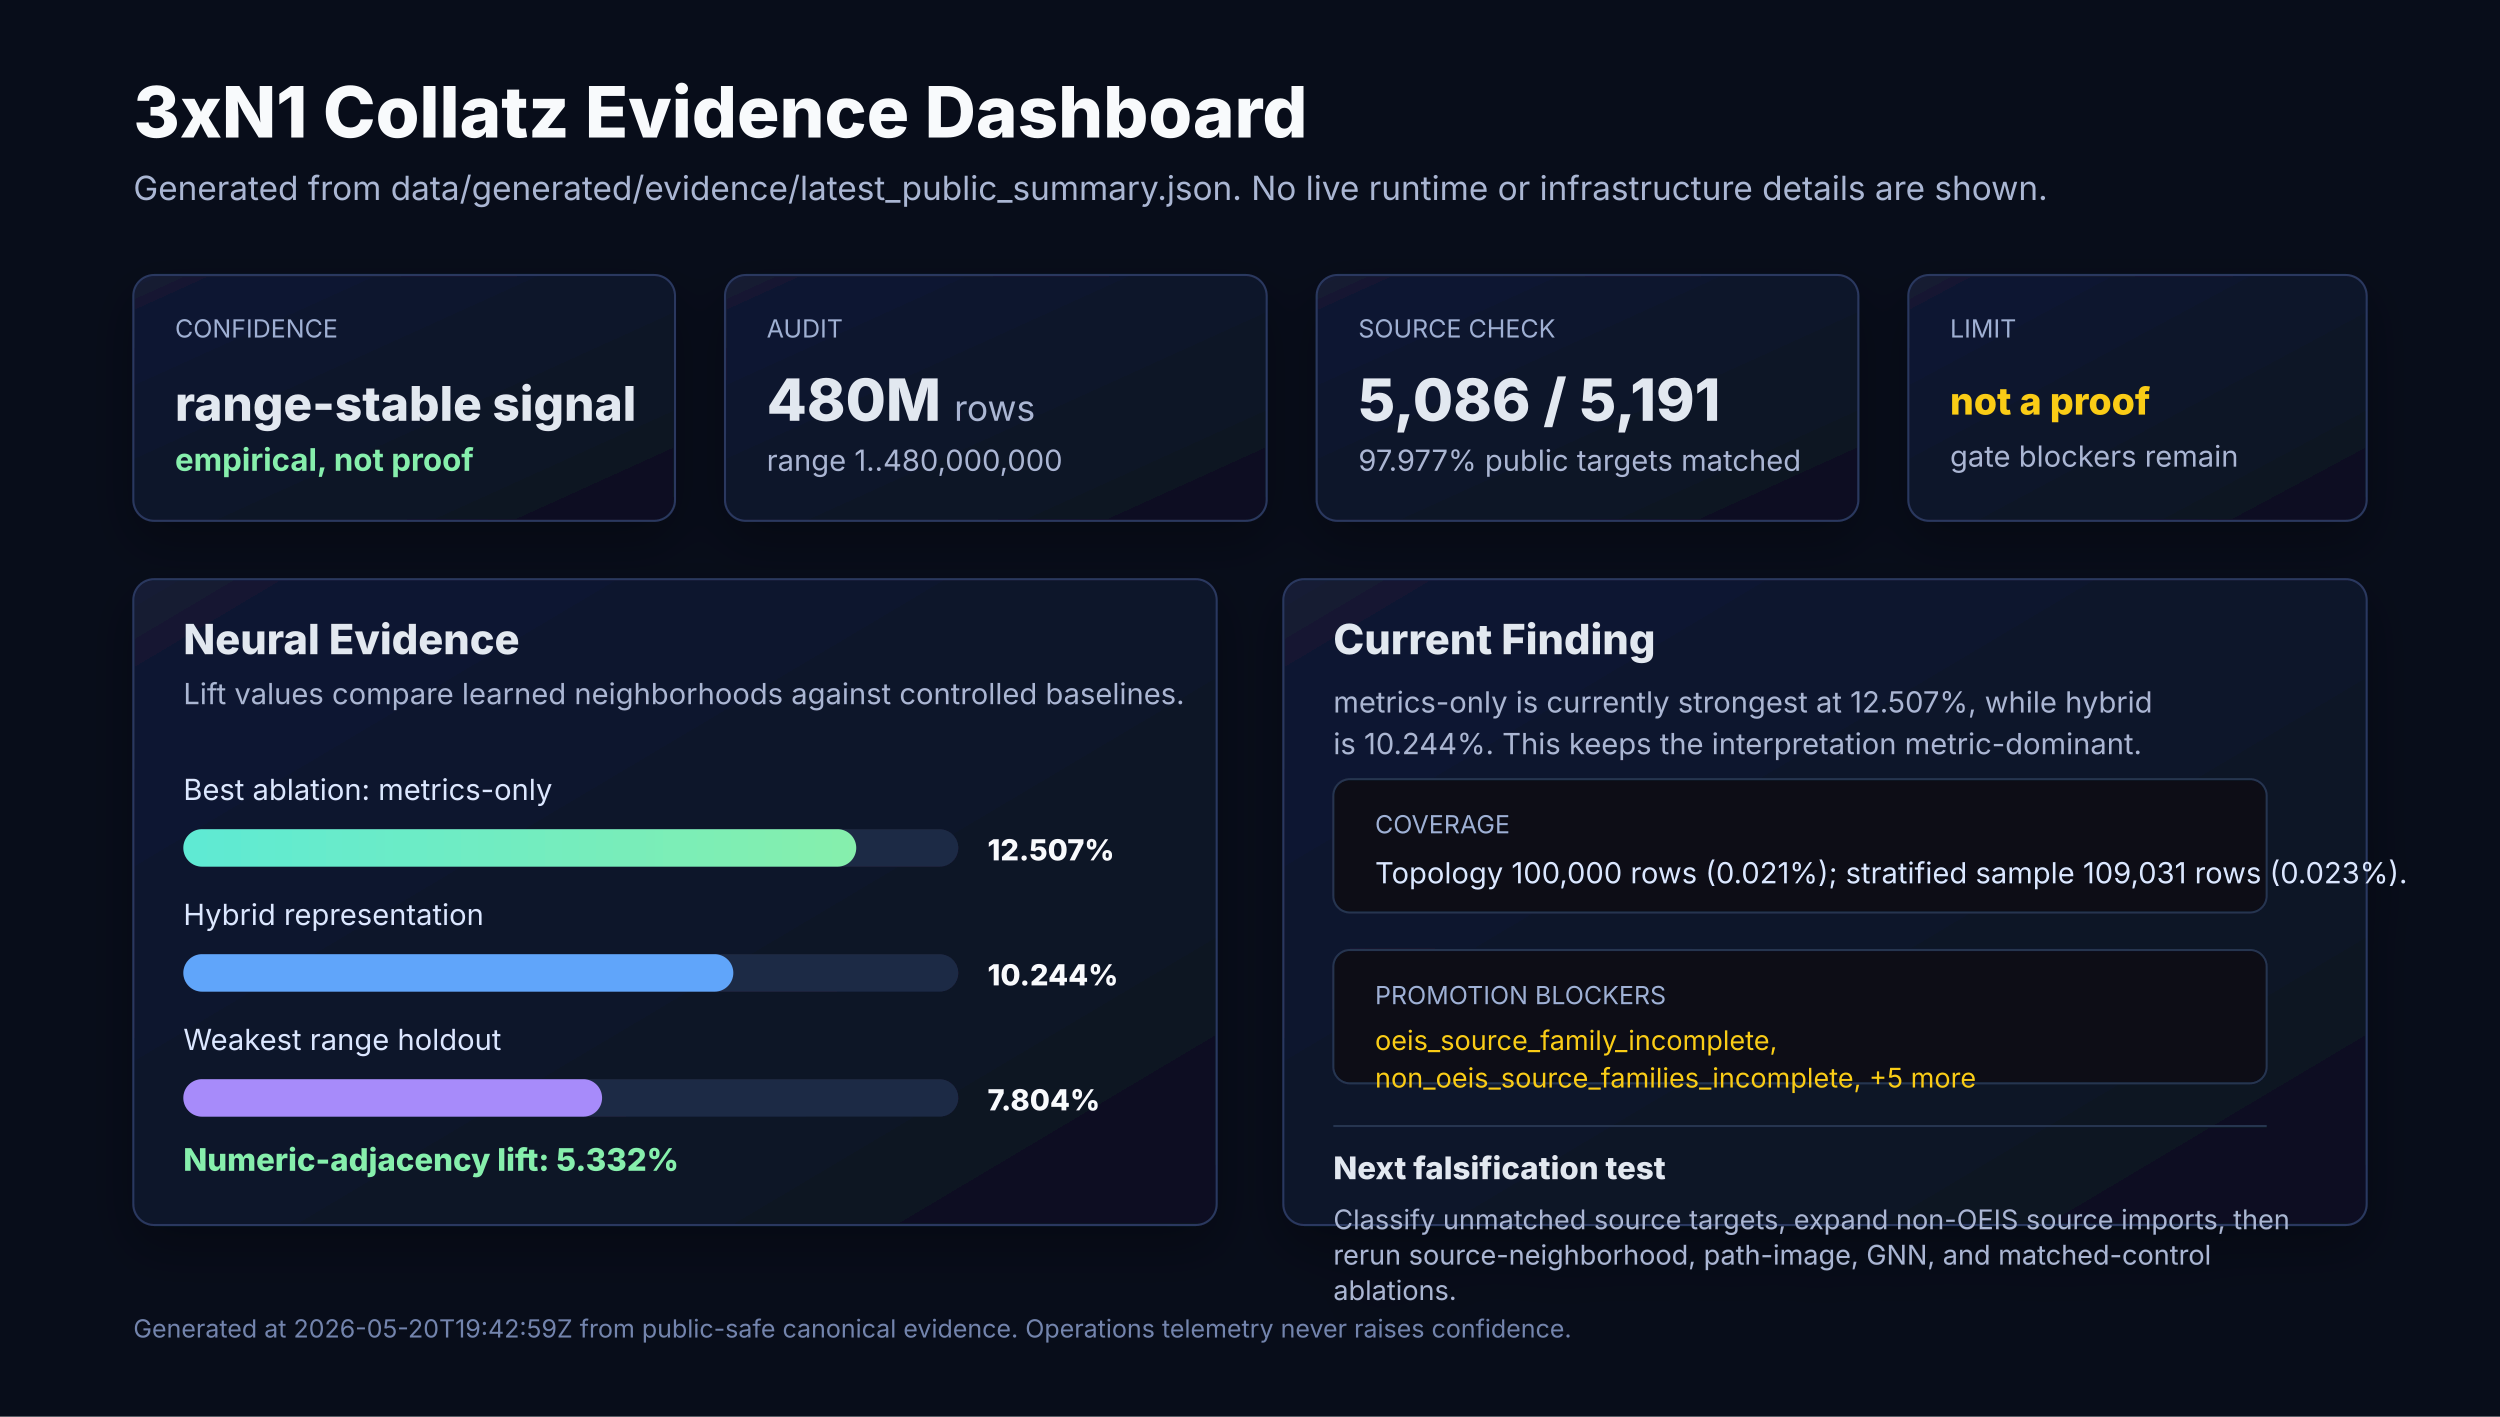
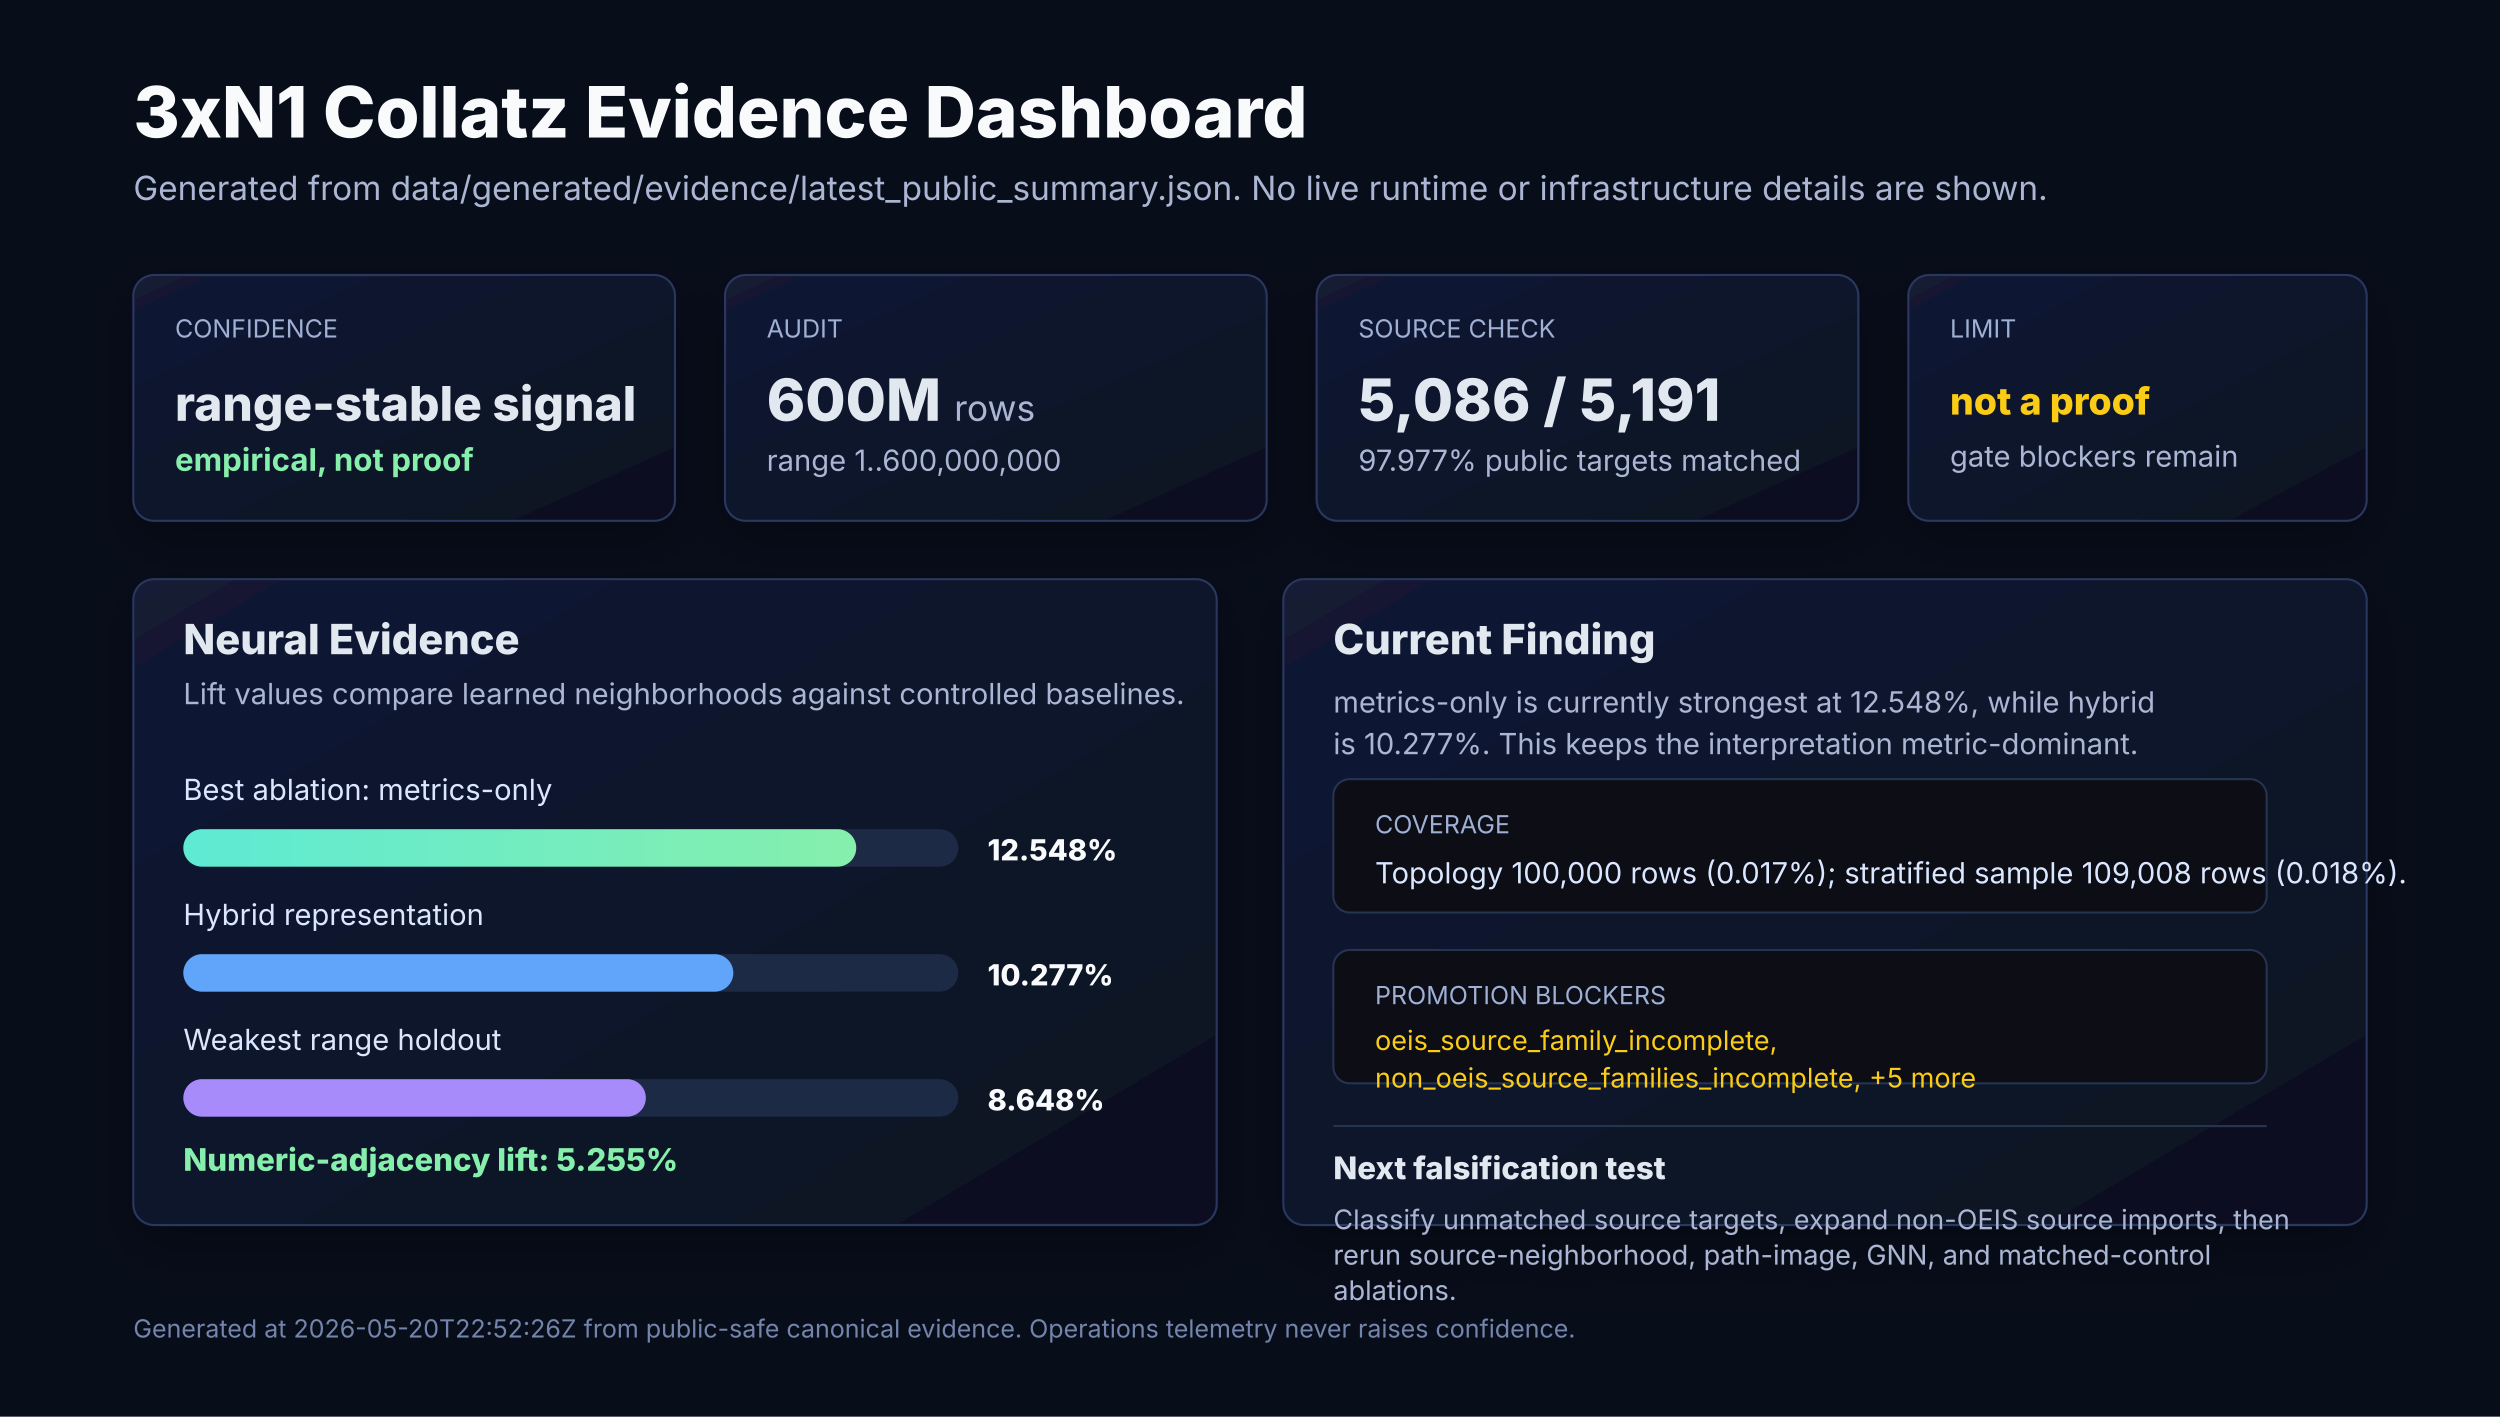
<svg xmlns="http://www.w3.org/2000/svg" width="1200" height="680" viewBox="0 0 1200 680" role="img" aria-labelledby="title desc">
  <defs>
    <linearGradient id="panel" x1="0" x2="1" y1="0" y2="1">
      <stop offset="0" stop-color="#121a34" />
      <stop offset="1" stop-color="#0b1020" />
    </linearGradient>
    <linearGradient id="green" x1="0" x2="1">
      <stop offset="0" stop-color="#5eead4" />
      <stop offset="1" stop-color="#86efac" />
    </linearGradient>
    <linearGradient id="gold" x1="0" x2="1">
      <stop offset="0" stop-color="#facc15" />
      <stop offset="1" stop-color="#fb7185" />
    </linearGradient>
    <filter id="softShadow" x="-20%" y="-20%" width="140%" height="140%">
      <feDropShadow dx="0" dy="10" stdDeviation="12" flood-color="#000000" flood-opacity=".28" />
    </filter>
  </defs>
  <rect width="1200" height="680" fill="#080d1a" />
  <text x="64" y="66" fill="#f8fafc" font-family="Inter, ui-sans-serif, system-ui, sans-serif" font-size="34" font-weight="800">3xN1 Collatz Evidence Dashboard</text>
  <text x="64" y="96" fill="#aab6d3" font-family="Inter, ui-sans-serif, system-ui, sans-serif" font-size="16">Generated from data/generated/evidence/latest_public_summary.json. No live runtime or infrastructure details are shown.</text>
  <g filter="url(#softShadow)">
    <rect x="64" y="132" width="260" height="118" rx="10" fill="url(#panel)" stroke="#2b385e" />
    <text x="84" y="162" fill="#9fb0d4" font-family="Inter, ui-sans-serif, system-ui, sans-serif" font-size="12">CONFIDENCE</text>
    <text x="84" y="202" fill="#e2e8f0" font-family="Inter, ui-sans-serif, system-ui, sans-serif" font-size="23" font-weight="800">range-stable signal</text>
    <text x="84" y="226" fill="#86efac" font-family="Inter, ui-sans-serif, system-ui, sans-serif" font-size="15" font-weight="700">empirical, not proof</text>
    <rect x="348" y="132" width="260" height="118" rx="10" fill="url(#panel)" stroke="#2b385e" />
    <text x="368" y="162" fill="#9fb0d4" font-family="Inter, ui-sans-serif, system-ui, sans-serif" font-size="12">AUDIT</text>
-     <text x="368" y="202" fill="#e2e8f0" font-family="Inter, ui-sans-serif, system-ui, sans-serif" font-size="28" font-weight="800">480M</text>
+     <text x="368" y="202" fill="#e2e8f0" font-family="Inter, ui-sans-serif, system-ui, sans-serif" font-size="28" font-weight="800">600M</text>
    <text x="458" y="202" fill="#aab6d3" font-family="Inter, ui-sans-serif, system-ui, sans-serif" font-size="17">rows</text>
-     <text x="368" y="226" fill="#aab6d3" font-family="Inter, ui-sans-serif, system-ui, sans-serif" font-size="14">range 1..480,000,000</text>
+     <text x="368" y="226" fill="#aab6d3" font-family="Inter, ui-sans-serif, system-ui, sans-serif" font-size="14">range 1..600,000,000</text>
    <rect x="632" y="132" width="260" height="118" rx="10" fill="url(#panel)" stroke="#2b385e" />
    <text x="652" y="162" fill="#9fb0d4" font-family="Inter, ui-sans-serif, system-ui, sans-serif" font-size="12">SOURCE CHECK</text>
    <text x="652" y="202" fill="#e2e8f0" font-family="Inter, ui-sans-serif, system-ui, sans-serif" font-size="28" font-weight="800">5,086 / 5,191</text>
    <text x="652" y="226" fill="#aab6d3" font-family="Inter, ui-sans-serif, system-ui, sans-serif" font-size="14">97.977% public targets matched</text>
    <rect x="916" y="132" width="220" height="118" rx="10" fill="url(#panel)" stroke="#2b385e" />
    <text x="936" y="162" fill="#9fb0d4" font-family="Inter, ui-sans-serif, system-ui, sans-serif" font-size="12">LIMIT</text>
    <text x="936" y="199" fill="#facc15" font-family="Inter, ui-sans-serif, system-ui, sans-serif" font-size="18" font-weight="800">not a proof</text>
    <text x="936" y="224" fill="#aab6d3" font-family="Inter, ui-sans-serif, system-ui, sans-serif" font-size="14">gate blockers remain</text>
  </g>
  <g filter="url(#softShadow)">
    <rect x="64" y="278" width="520" height="310" rx="10" fill="url(#panel)" stroke="#2b385e" />
    <text x="88" y="314" fill="#e2e8f0" font-family="Inter, ui-sans-serif, system-ui, sans-serif" font-size="20" font-weight="800">Neural Evidence</text>
    <text x="88" y="338" fill="#aab6d3" font-family="Inter, ui-sans-serif, system-ui, sans-serif" font-size="14">Lift values compare learned neighborhoods against controlled baselines.</text>
    <text x="88" y="384" fill="#dbe7ff" font-family="Inter, ui-sans-serif, system-ui, sans-serif" font-size="14">Best ablation: metrics-only</text>
    <rect x="88" y="398" width="372" height="18" rx="9" fill="#1f2a44" />
    <rect x="88" y="398" width="323" height="18" rx="9" fill="url(#green)" />
-     <text x="474" y="413" fill="#f8fafc" font-family="Inter, ui-sans-serif, system-ui, sans-serif" font-size="14" font-weight="800">12.507%</text>
+     <text x="474" y="413" fill="#f8fafc" font-family="Inter, ui-sans-serif, system-ui, sans-serif" font-size="14" font-weight="800">12.548%</text>
    <text x="88" y="444" fill="#dbe7ff" font-family="Inter, ui-sans-serif, system-ui, sans-serif" font-size="14">Hybrid representation</text>
    <rect x="88" y="458" width="372" height="18" rx="9" fill="#1f2a44" />
    <rect x="88" y="458" width="264" height="18" rx="9" fill="#60a5fa" />
-     <text x="474" y="473" fill="#f8fafc" font-family="Inter, ui-sans-serif, system-ui, sans-serif" font-size="14" font-weight="800">10.244%</text>
+     <text x="474" y="473" fill="#f8fafc" font-family="Inter, ui-sans-serif, system-ui, sans-serif" font-size="14" font-weight="800">10.277%</text>
    <text x="88" y="504" fill="#dbe7ff" font-family="Inter, ui-sans-serif, system-ui, sans-serif" font-size="14">Weakest range holdout</text>
    <rect x="88" y="518" width="372" height="18" rx="9" fill="#1f2a44" />
-     <rect x="88" y="518" width="201" height="18" rx="9" fill="#a78bfa" />
-     <text x="474" y="533" fill="#f8fafc" font-family="Inter, ui-sans-serif, system-ui, sans-serif" font-size="14" font-weight="800">7.804%</text>
-     <text x="88" y="562" fill="#86efac" font-family="Inter, ui-sans-serif, system-ui, sans-serif" font-size="15" font-weight="800">Numeric-adjacency lift: 5.332%</text>
+     <rect x="88" y="518" width="222" height="18" rx="9" fill="#a78bfa" />
+     <text x="474" y="533" fill="#f8fafc" font-family="Inter, ui-sans-serif, system-ui, sans-serif" font-size="14" font-weight="800">8.648%</text>
+     <text x="88" y="562" fill="#86efac" font-family="Inter, ui-sans-serif, system-ui, sans-serif" font-size="15" font-weight="800">Numeric-adjacency lift: 5.255%</text>
  </g>
  <g filter="url(#softShadow)">
    <rect x="616" y="278" width="520" height="310" rx="10" fill="url(#panel)" stroke="#2b385e" />
    <text x="640" y="314" fill="#e2e8f0" font-family="Inter, ui-sans-serif, system-ui, sans-serif" font-size="20" font-weight="800">Current Finding</text>
-     <text x="640" y="342" fill="#aab6d3" font-family="Inter, ui-sans-serif, system-ui, sans-serif" font-size="14">metrics-only is currently strongest at 12.507%, while hybrid</text>
-     <text x="640" y="362" fill="#aab6d3" font-family="Inter, ui-sans-serif, system-ui, sans-serif" font-size="14">is 10.244%. This keeps the interpretation metric-dominant.</text>
+     <text x="640" y="342" fill="#aab6d3" font-family="Inter, ui-sans-serif, system-ui, sans-serif" font-size="14">metrics-only is currently strongest at 12.548%, while hybrid</text>
+     <text x="640" y="362" fill="#aab6d3" font-family="Inter, ui-sans-serif, system-ui, sans-serif" font-size="14">is 10.277%. This keeps the interpretation metric-dominant.</text>
    <rect x="640" y="374" width="448" height="64" rx="8" fill="#070b16" stroke="#263450" />
    <text x="660" y="400" fill="#9fb0d4" font-family="Inter, ui-sans-serif, system-ui, sans-serif" font-size="12">COVERAGE</text>
-     <text x="660" y="424" fill="#dbe7ff" font-family="Inter, ui-sans-serif, system-ui, sans-serif" font-size="14">Topology 100,000 rows (0.021%); stratified sample 109,031 rows (0.023%).</text>
+     <text x="660" y="424" fill="#dbe7ff" font-family="Inter, ui-sans-serif, system-ui, sans-serif" font-size="14">Topology 100,000 rows (0.017%); stratified sample 109,008 rows (0.018%).</text>
    <rect x="640" y="456" width="448" height="64" rx="8" fill="#070b16" stroke="#263450" />
    <text x="660" y="482" fill="#9fb0d4" font-family="Inter, ui-sans-serif, system-ui, sans-serif" font-size="12">PROMOTION BLOCKERS</text>
    <text x="660" y="504" fill="#facc15" font-family="Inter, ui-sans-serif, system-ui, sans-serif" font-size="13">oeis_source_family_incomplete,</text>
    <text x="660" y="522" fill="#facc15" font-family="Inter, ui-sans-serif, system-ui, sans-serif" font-size="13">non_oeis_source_families_incomplete, +5 more</text>
    <rect x="640" y="540" width="448" height="1" fill="#263450" />
    <text x="640" y="566" fill="#e2e8f0" font-family="Inter, ui-sans-serif, system-ui, sans-serif" font-size="15" font-weight="800">Next falsification test</text>
    <text x="640" y="590" fill="#aab6d3" font-family="Inter, ui-sans-serif, system-ui, sans-serif" font-size="13">Classify unmatched source targets, expand non-OEIS source imports, then</text>
    <text x="640" y="607" fill="#aab6d3" font-family="Inter, ui-sans-serif, system-ui, sans-serif" font-size="13">rerun source-neighborhood, path-image, GNN, and matched-control</text>
    <text x="640" y="624" fill="#aab6d3" font-family="Inter, ui-sans-serif, system-ui, sans-serif" font-size="13">ablations.</text>
  </g>
-   <text x="64" y="642" fill="#7384ad" font-family="Inter, ui-sans-serif, system-ui, sans-serif" font-size="12">Generated at 2026-05-20T19:42:59Z from public-safe canonical evidence. Operations telemetry never raises confidence.</text>
+   <text x="64" y="642" fill="#7384ad" font-family="Inter, ui-sans-serif, system-ui, sans-serif" font-size="12">Generated at 2026-05-20T22:52:26Z from public-safe canonical evidence. Operations telemetry never raises confidence.</text>
</svg>
